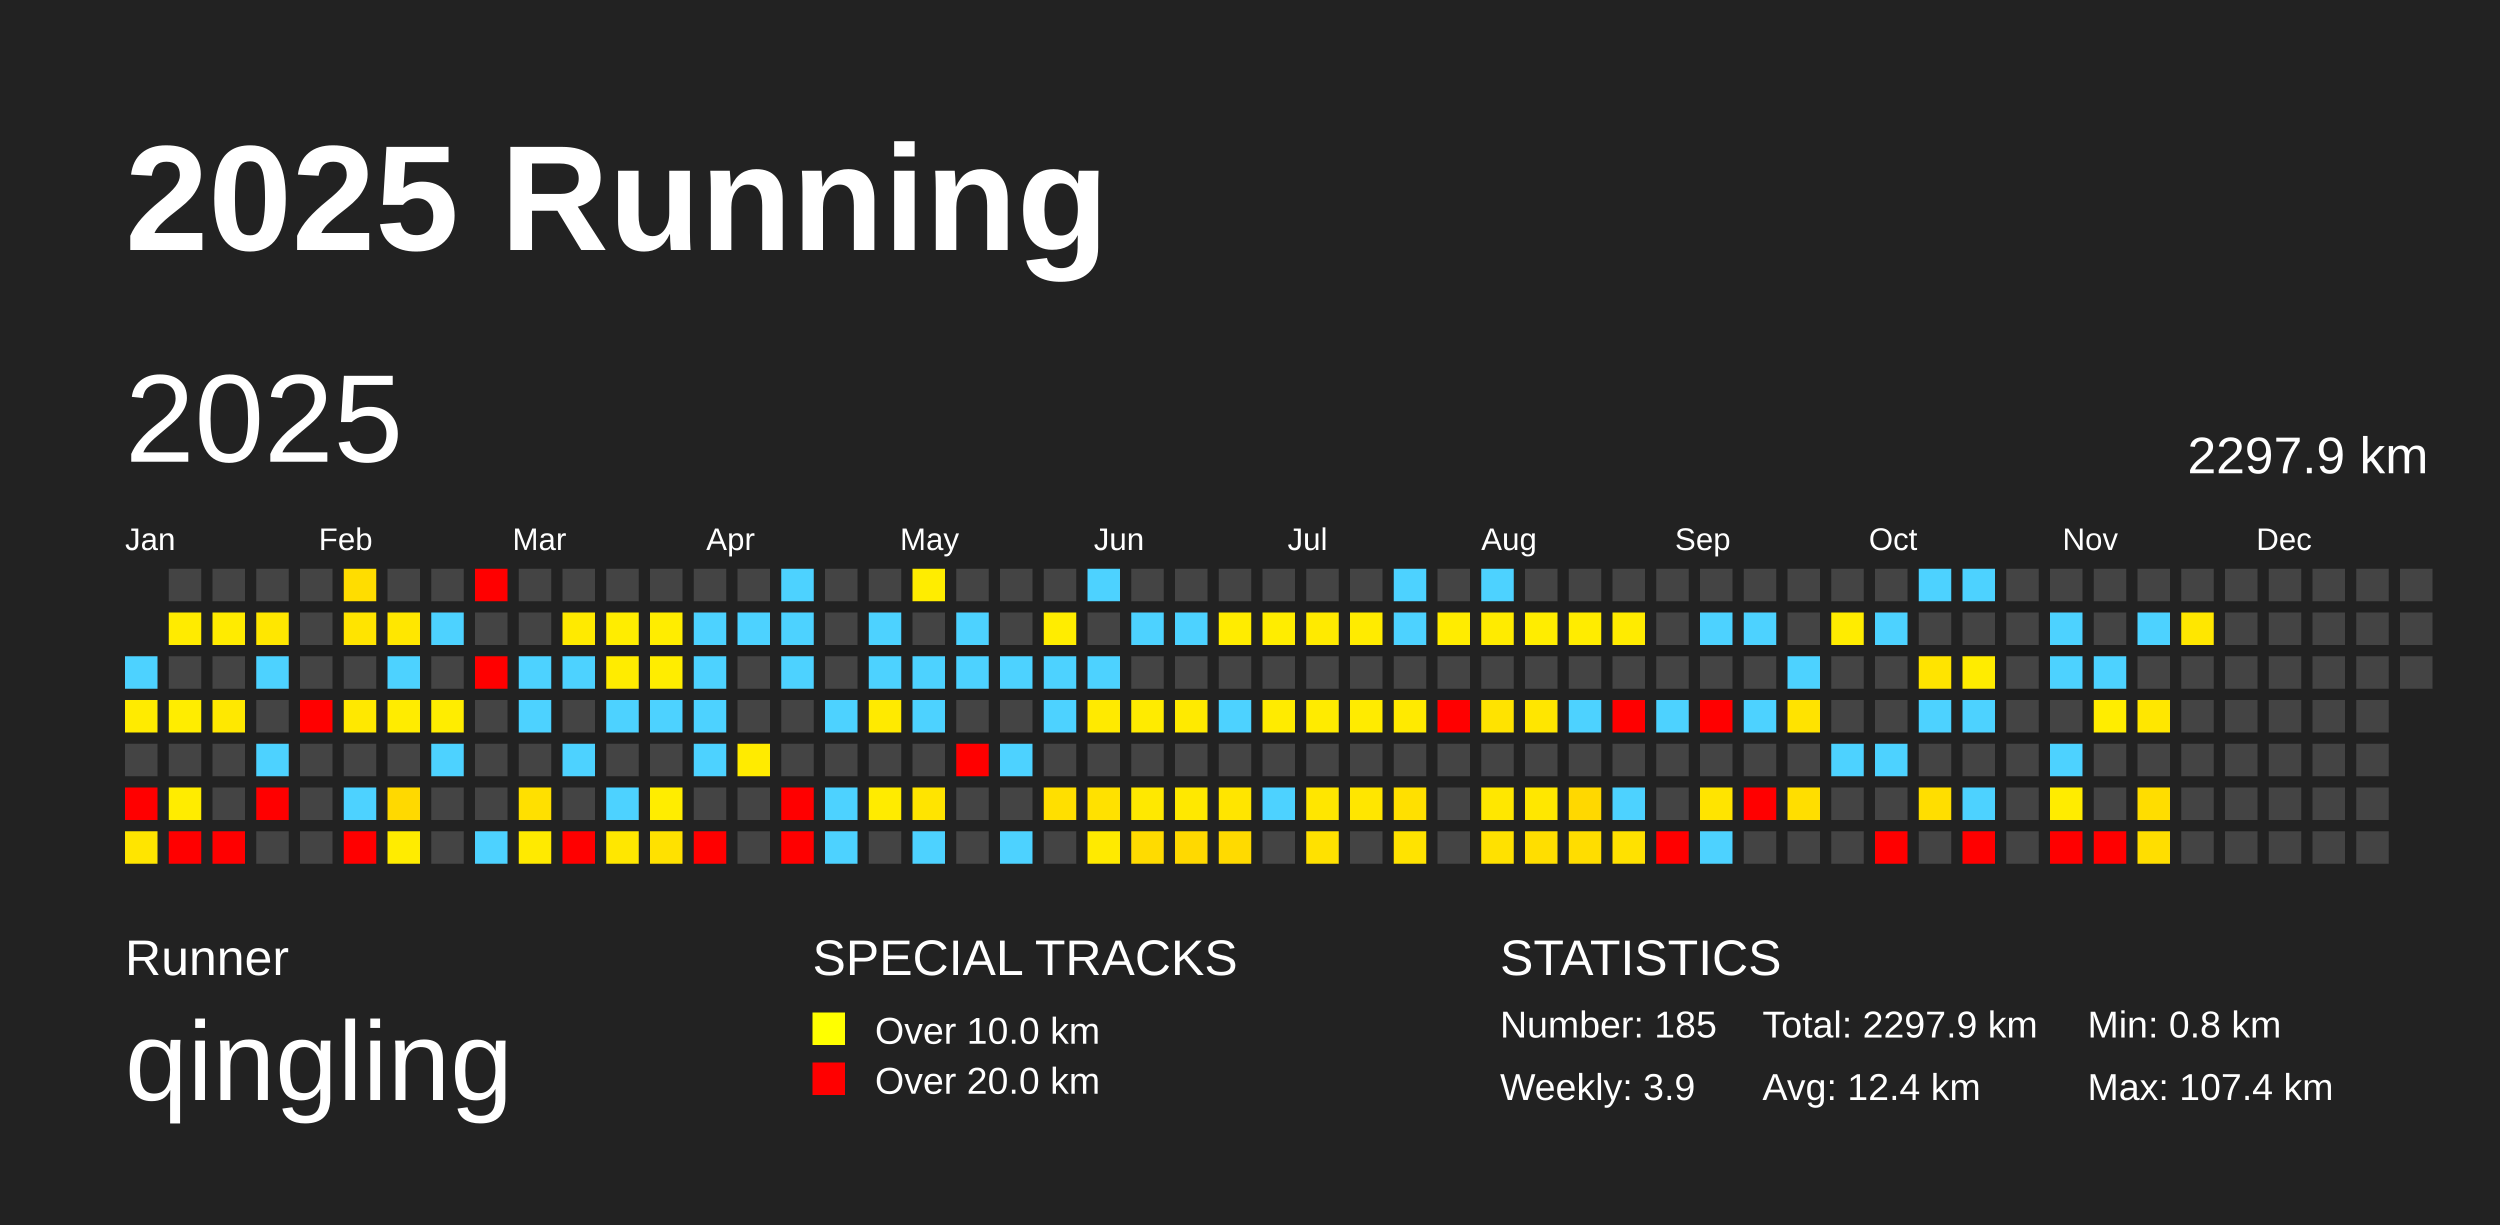
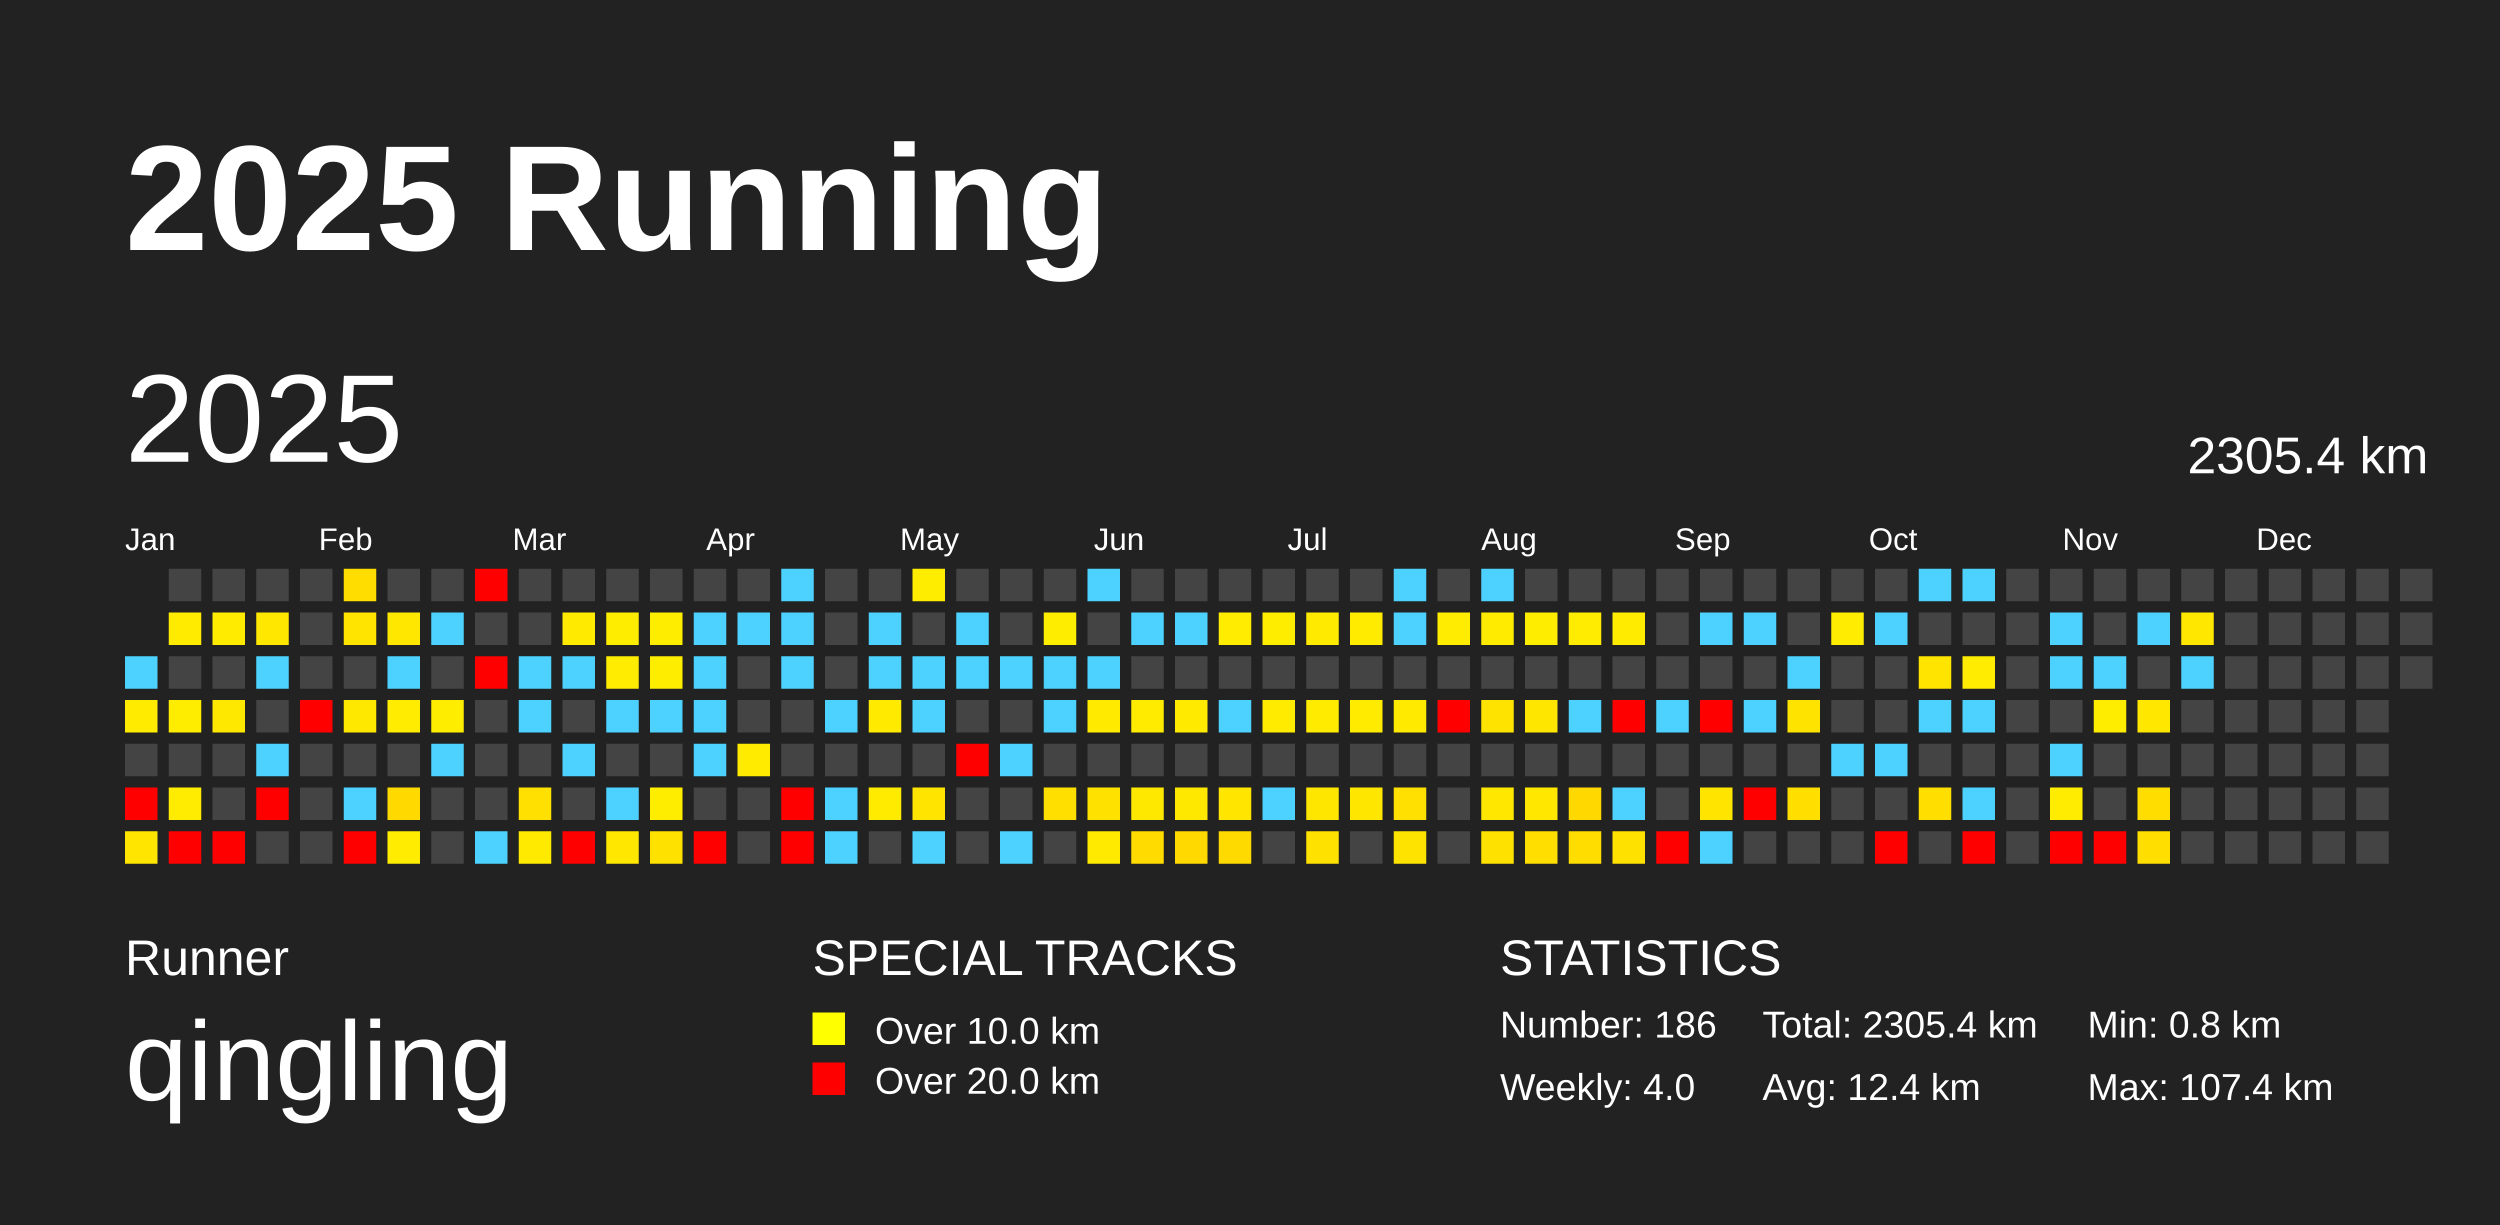
<svg xmlns="http://www.w3.org/2000/svg" baseProfile="full" height="98mm" version="1.1" viewBox="0,0,200,98" width="200mm">
  <defs />
  <rect fill="#222222" height="98" width="200" x="0" y="0" />
  <text fill="#FFFFFF" style="font-size:12px; font-family:Arial; font-weight:bold;" x="10" y="20">2025 Running</text>
  <text fill="#FFFFFF" style="font-size:4px; font-family:Arial" x="10" y="78">Runner</text>
  <text fill="#FFFFFF" style="font-size:9px; font-family:Arial" x="10" y="88">qingling</text>
  <text fill="#FFFFFF" style="font-size:4px; font-family:Arial" x="65" y="78">SPECIAL TRACKS</text>
  <rect fill="yellow" height="2.6" width="2.6" x="65" y="81" />
  <text fill="#FFFFFF" style="font-size:3px; font-family:Arial" x="70" y="83.5">Over 10.0 km</text>
  <rect fill="red" height="2.6" width="2.6" x="65" y="85" />
  <text fill="#FFFFFF" style="font-size:3px; font-family:Arial" x="70" y="87.5">Over 20.0 km</text>
  <text fill="#FFFFFF" style="font-size:4px; font-family:Arial" x="120" y="78">STATISTICS</text>
-   <text fill="#FFFFFF" style="font-size:3px; font-family:Arial" x="120" y="83">Number: 185</text>
-   <text fill="#FFFFFF" style="font-size:3px; font-family:Arial" x="120" y="88">Weekly: 3.9</text>
-   <text fill="#FFFFFF" style="font-size:3px; font-family:Arial" x="141" y="83">Total: 2297.9 km</text>
+   <text fill="#FFFFFF" style="font-size:3px; font-family:Arial" x="120" y="83">Number: 186</text>
+   <text fill="#FFFFFF" style="font-size:3px; font-family:Arial" x="120" y="88">Weekly: 4.0</text>
+   <text fill="#FFFFFF" style="font-size:3px; font-family:Arial" x="141" y="83">Total: 2305.4 km</text>
  <text fill="#FFFFFF" style="font-size:3px; font-family:Arial" x="141" y="88">Avg: 12.4 km</text>
  <text fill="#FFFFFF" style="font-size:3px; font-family:Arial" x="167" y="83">Min: 0.8 km</text>
  <text fill="#FFFFFF" style="font-size:3px; font-family:Arial" x="167" y="88">Max: 107.4 km</text>
  <text dominant-baseline="hanging" fill="#FFFFFF" style="font-size:10.0px; font-family:Arial;" x="10" y="30">2025</text>
-   <text dominant-baseline="hanging" fill="#FFFFFF" style="font-size:4.125px; font-family:Arial;" x="175" y="35">2297.9 km</text>
+   <text dominant-baseline="hanging" fill="#FFFFFF" style="font-size:4.125px; font-family:Arial;" x="175" y="35">2305.4 km</text>
  <text fill="#FFFFFF" style="font-size:2.5px; font-family:Arial" x="10.0" y="44">Jan</text>
  <text fill="#FFFFFF" style="font-size:2.5px; font-family:Arial" x="25.5" y="44">Feb</text>
  <text fill="#FFFFFF" style="font-size:2.5px; font-family:Arial" x="41.0" y="44">Mar</text>
  <text fill="#FFFFFF" style="font-size:2.5px; font-family:Arial" x="56.5" y="44">Apr</text>
  <text fill="#FFFFFF" style="font-size:2.5px; font-family:Arial" x="72.0" y="44">May</text>
  <text fill="#FFFFFF" style="font-size:2.5px; font-family:Arial" x="87.5" y="44">Jun</text>
  <text fill="#FFFFFF" style="font-size:2.5px; font-family:Arial" x="103.0" y="44">Jul</text>
  <text fill="#FFFFFF" style="font-size:2.5px; font-family:Arial" x="118.5" y="44">Aug</text>
  <text fill="#FFFFFF" style="font-size:2.5px; font-family:Arial" x="134.0" y="44">Sep</text>
  <text fill="#FFFFFF" style="font-size:2.5px; font-family:Arial" x="149.5" y="44">Oct</text>
  <text fill="#FFFFFF" style="font-size:2.5px; font-family:Arial" x="165.0" y="44">Nov</text>
  <text fill="#FFFFFF" style="font-size:2.5px; font-family:Arial" x="180.5" y="44">Dec</text>
  <rect fill="#4dd2ff" height="2.6" width="2.6" x="10.0" y="52.5" />
  <rect fill="#ffeb00" height="2.6" width="2.6" x="10.0" y="56.0" />
  <rect fill="#444444" height="2.6" width="2.6" x="10.0" y="59.5" />
  <rect fill="red" height="2.6" width="2.6" x="10.0" y="63.0" />
  <rect fill="#ffe500" height="2.6" width="2.6" x="10.0" y="66.5" />
  <rect fill="#444444" height="2.6" width="2.6" x="13.5" y="45.5" />
  <rect fill="#ffeb00" height="2.6" width="2.6" x="13.5" y="49.0" />
  <rect fill="#444444" height="2.6" width="2.6" x="13.5" y="52.5" />
  <rect fill="#ffed00" height="2.6" width="2.6" x="13.5" y="56.0" />
  <rect fill="#444444" height="2.6" width="2.6" x="13.5" y="59.5" />
  <rect fill="#ffec00" height="2.6" width="2.6" x="13.5" y="63.0" />
  <rect fill="red" height="2.6" width="2.6" x="13.5" y="66.5" />
  <rect fill="#444444" height="2.6" width="2.6" x="17.0" y="45.5" />
  <rect fill="#ffeb00" height="2.6" width="2.6" x="17.0" y="49.0" />
  <rect fill="#444444" height="2.6" width="2.6" x="17.0" y="52.5" />
  <rect fill="#ffe800" height="2.6" width="2.6" x="17.0" y="56.0" />
  <rect fill="#444444" height="2.6" width="2.6" x="17.0" y="59.5" />
  <rect fill="#444444" height="2.6" width="2.6" x="17.0" y="63.0" />
  <rect fill="red" height="2.6" width="2.6" x="17.0" y="66.5" />
  <rect fill="#444444" height="2.6" width="2.6" x="20.5" y="45.5" />
  <rect fill="#ffe700" height="2.6" width="2.6" x="20.5" y="49.0" />
  <rect fill="#4dd2ff" height="2.6" width="2.6" x="20.5" y="52.5" />
  <rect fill="#444444" height="2.6" width="2.6" x="20.5" y="56.0" />
  <rect fill="#4dd2ff" height="2.6" width="2.6" x="20.5" y="59.5" />
  <rect fill="red" height="2.6" width="2.6" x="20.5" y="63.0" />
  <rect fill="#444444" height="2.6" width="2.6" x="20.5" y="66.5" />
  <rect fill="#444444" height="2.6" width="2.6" x="24.0" y="45.5" />
  <rect fill="#444444" height="2.6" width="2.6" x="24.0" y="49.0" />
  <rect fill="#444444" height="2.6" width="2.6" x="24.0" y="52.5" />
  <rect fill="red" height="2.6" width="2.6" x="24.0" y="56.0" />
  <rect fill="#444444" height="2.6" width="2.6" x="24.0" y="59.5" />
  <rect fill="#444444" height="2.6" width="2.6" x="24.0" y="63.0" />
  <rect fill="#444444" height="2.6" width="2.6" x="24.0" y="66.5" />
  <rect fill="#ffdd00" height="2.6" width="2.6" x="27.5" y="45.5" />
  <rect fill="#ffe400" height="2.6" width="2.6" x="27.5" y="49.0" />
  <rect fill="#444444" height="2.6" width="2.6" x="27.5" y="52.5" />
  <rect fill="#ffe800" height="2.6" width="2.6" x="27.5" y="56.0" />
  <rect fill="#444444" height="2.6" width="2.6" x="27.5" y="59.5" />
  <rect fill="#4dd2ff" height="2.6" width="2.6" x="27.5" y="63.0" />
  <rect fill="red" height="2.6" width="2.6" x="27.5" y="66.5" />
  <rect fill="#444444" height="2.6" width="2.6" x="31.0" y="45.5" />
  <rect fill="#ffe700" height="2.6" width="2.6" x="31.0" y="49.0" />
  <rect fill="#4dd2ff" height="2.6" width="2.6" x="31.0" y="52.5" />
  <rect fill="#ffec00" height="2.6" width="2.6" x="31.0" y="56.0" />
  <rect fill="#444444" height="2.6" width="2.6" x="31.0" y="59.5" />
  <rect fill="#ffd900" height="2.6" width="2.6" x="31.0" y="63.0" />
  <rect fill="#ffec00" height="2.6" width="2.6" x="31.0" y="66.5" />
  <rect fill="#444444" height="2.6" width="2.6" x="34.5" y="45.5" />
  <rect fill="#4dd2ff" height="2.6" width="2.6" x="34.5" y="49.0" />
  <rect fill="#444444" height="2.6" width="2.6" x="34.5" y="52.5" />
  <rect fill="#ffed00" height="2.6" width="2.6" x="34.5" y="56.0" />
  <rect fill="#4dd2ff" height="2.6" width="2.6" x="34.5" y="59.5" />
  <rect fill="#444444" height="2.6" width="2.6" x="34.5" y="63.0" />
  <rect fill="#444444" height="2.6" width="2.6" x="34.5" y="66.5" />
  <rect fill="red" height="2.6" width="2.6" x="38.0" y="45.5" />
  <rect fill="#444444" height="2.6" width="2.6" x="38.0" y="49.0" />
  <rect fill="red" height="2.6" width="2.6" x="38.0" y="52.5" />
  <rect fill="#444444" height="2.6" width="2.6" x="38.0" y="56.0" />
  <rect fill="#444444" height="2.6" width="2.6" x="38.0" y="59.5" />
  <rect fill="#444444" height="2.6" width="2.6" x="38.0" y="63.0" />
  <rect fill="#4dd2ff" height="2.6" width="2.6" x="38.0" y="66.5" />
  <rect fill="#444444" height="2.6" width="2.6" x="41.5" y="45.5" />
  <rect fill="#444444" height="2.6" width="2.6" x="41.5" y="49.0" />
  <rect fill="#4dd2ff" height="2.6" width="2.6" x="41.5" y="52.5" />
  <rect fill="#4dd2ff" height="2.6" width="2.6" x="41.5" y="56.0" />
  <rect fill="#444444" height="2.6" width="2.6" x="41.5" y="59.5" />
  <rect fill="#ffe000" height="2.6" width="2.6" x="41.5" y="63.0" />
  <rect fill="#ffea00" height="2.6" width="2.6" x="41.5" y="66.5" />
  <rect fill="#444444" height="2.6" width="2.6" x="45.0" y="45.5" />
  <rect fill="#ffea00" height="2.6" width="2.6" x="45.0" y="49.0" />
  <rect fill="#4dd2ff" height="2.6" width="2.6" x="45.0" y="52.5" />
  <rect fill="#444444" height="2.6" width="2.6" x="45.0" y="56.0" />
  <rect fill="#4dd2ff" height="2.6" width="2.6" x="45.0" y="59.5" />
  <rect fill="#444444" height="2.6" width="2.6" x="45.0" y="63.0" />
  <rect fill="red" height="2.6" width="2.6" x="45.0" y="66.5" />
  <rect fill="#444444" height="2.6" width="2.6" x="48.5" y="45.5" />
  <rect fill="#ffed00" height="2.6" width="2.6" x="48.5" y="49.0" />
  <rect fill="#ffec00" height="2.6" width="2.6" x="48.5" y="52.5" />
  <rect fill="#4dd2ff" height="2.6" width="2.6" x="48.5" y="56.0" />
  <rect fill="#444444" height="2.6" width="2.6" x="48.5" y="59.5" />
  <rect fill="#4dd2ff" height="2.6" width="2.6" x="48.5" y="63.0" />
  <rect fill="#ffe700" height="2.6" width="2.6" x="48.5" y="66.5" />
  <rect fill="#444444" height="2.6" width="2.6" x="52.0" y="45.5" />
  <rect fill="#ffed00" height="2.6" width="2.6" x="52.0" y="49.0" />
  <rect fill="#ffed00" height="2.6" width="2.6" x="52.0" y="52.5" />
  <rect fill="#4dd2ff" height="2.6" width="2.6" x="52.0" y="56.0" />
  <rect fill="#444444" height="2.6" width="2.6" x="52.0" y="59.5" />
  <rect fill="#ffed00" height="2.6" width="2.6" x="52.0" y="63.0" />
  <rect fill="#ffe100" height="2.6" width="2.6" x="52.0" y="66.5" />
  <rect fill="#444444" height="2.6" width="2.6" x="55.5" y="45.5" />
  <rect fill="#4dd2ff" height="2.6" width="2.6" x="55.5" y="49.0" />
  <rect fill="#4dd2ff" height="2.6" width="2.6" x="55.5" y="52.5" />
  <rect fill="#4dd2ff" height="2.6" width="2.6" x="55.5" y="56.0" />
  <rect fill="#4dd2ff" height="2.6" width="2.6" x="55.5" y="59.5" />
  <rect fill="#444444" height="2.6" width="2.6" x="55.5" y="63.0" />
  <rect fill="red" height="2.6" width="2.6" x="55.5" y="66.5" />
  <rect fill="#444444" height="2.6" width="2.6" x="59.0" y="45.5" />
  <rect fill="#4dd2ff" height="2.6" width="2.6" x="59.0" y="49.0" />
  <rect fill="#444444" height="2.6" width="2.6" x="59.0" y="52.5" />
  <rect fill="#444444" height="2.6" width="2.6" x="59.0" y="56.0" />
  <rect fill="#ffeb00" height="2.6" width="2.6" x="59.0" y="59.5" />
  <rect fill="#444444" height="2.6" width="2.6" x="59.0" y="63.0" />
  <rect fill="#444444" height="2.6" width="2.6" x="59.0" y="66.5" />
  <rect fill="#4dd2ff" height="2.6" width="2.6" x="62.5" y="45.5" />
  <rect fill="#4dd2ff" height="2.6" width="2.6" x="62.5" y="49.0" />
  <rect fill="#4dd2ff" height="2.6" width="2.6" x="62.5" y="52.5" />
  <rect fill="#444444" height="2.6" width="2.6" x="62.5" y="56.0" />
  <rect fill="#444444" height="2.6" width="2.6" x="62.5" y="59.5" />
  <rect fill="red" height="2.6" width="2.6" x="62.5" y="63.0" />
  <rect fill="red" height="2.6" width="2.6" x="62.5" y="66.5" />
  <rect fill="#444444" height="2.6" width="2.6" x="66.0" y="45.5" />
  <rect fill="#444444" height="2.6" width="2.6" x="66.0" y="49.0" />
  <rect fill="#444444" height="2.6" width="2.6" x="66.0" y="52.5" />
  <rect fill="#4dd2ff" height="2.6" width="2.6" x="66.0" y="56.0" />
  <rect fill="#444444" height="2.6" width="2.6" x="66.0" y="59.5" />
  <rect fill="#4dd2ff" height="2.6" width="2.6" x="66.0" y="63.0" />
  <rect fill="#4dd2ff" height="2.6" width="2.6" x="66.0" y="66.5" />
  <rect fill="#444444" height="2.6" width="2.6" x="69.5" y="45.5" />
  <rect fill="#4dd2ff" height="2.6" width="2.6" x="69.5" y="49.0" />
  <rect fill="#4dd2ff" height="2.6" width="2.6" x="69.5" y="52.5" />
  <rect fill="#ffea00" height="2.6" width="2.6" x="69.5" y="56.0" />
  <rect fill="#444444" height="2.6" width="2.6" x="69.5" y="59.5" />
  <rect fill="#ffeb00" height="2.6" width="2.6" x="69.5" y="63.0" />
  <rect fill="#444444" height="2.6" width="2.6" x="69.5" y="66.5" />
  <rect fill="#ffed00" height="2.6" width="2.6" x="73.0" y="45.5" />
  <rect fill="#444444" height="2.6" width="2.6" x="73.0" y="49.0" />
  <rect fill="#4dd2ff" height="2.6" width="2.6" x="73.0" y="52.5" />
  <rect fill="#4dd2ff" height="2.6" width="2.6" x="73.0" y="56.0" />
  <rect fill="#444444" height="2.6" width="2.6" x="73.0" y="59.5" />
  <rect fill="#ffe400" height="2.6" width="2.6" x="73.0" y="63.0" />
  <rect fill="#4dd2ff" height="2.6" width="2.6" x="73.0" y="66.5" />
  <rect fill="#444444" height="2.6" width="2.6" x="76.5" y="45.5" />
  <rect fill="#4dd2ff" height="2.6" width="2.6" x="76.5" y="49.0" />
  <rect fill="#4dd2ff" height="2.6" width="2.6" x="76.5" y="52.5" />
  <rect fill="#444444" height="2.6" width="2.6" x="76.5" y="56.0" />
  <rect fill="red" height="2.6" width="2.6" x="76.5" y="59.5" />
  <rect fill="#444444" height="2.6" width="2.6" x="76.5" y="63.0" />
  <rect fill="#444444" height="2.6" width="2.6" x="76.5" y="66.5" />
  <rect fill="#444444" height="2.6" width="2.6" x="80.0" y="45.5" />
  <rect fill="#444444" height="2.6" width="2.6" x="80.0" y="49.0" />
  <rect fill="#4dd2ff" height="2.6" width="2.6" x="80.0" y="52.5" />
  <rect fill="#444444" height="2.6" width="2.6" x="80.0" y="56.0" />
  <rect fill="#4dd2ff" height="2.6" width="2.6" x="80.0" y="59.5" />
  <rect fill="#444444" height="2.6" width="2.6" x="80.0" y="63.0" />
  <rect fill="#4dd2ff" height="2.6" width="2.6" x="80.0" y="66.5" />
  <rect fill="#444444" height="2.6" width="2.6" x="83.5" y="45.5" />
  <rect fill="#ffed00" height="2.6" width="2.6" x="83.5" y="49.0" />
  <rect fill="#4dd2ff" height="2.6" width="2.6" x="83.5" y="52.5" />
  <rect fill="#4dd2ff" height="2.6" width="2.6" x="83.5" y="56.0" />
  <rect fill="#444444" height="2.6" width="2.6" x="83.5" y="59.5" />
  <rect fill="#ffdf00" height="2.6" width="2.6" x="83.5" y="63.0" />
  <rect fill="#444444" height="2.6" width="2.6" x="83.5" y="66.5" />
  <rect fill="#4dd2ff" height="2.6" width="2.6" x="87.0" y="45.5" />
  <rect fill="#444444" height="2.6" width="2.6" x="87.0" y="49.0" />
  <rect fill="#4dd2ff" height="2.6" width="2.6" x="87.0" y="52.5" />
  <rect fill="#ffea00" height="2.6" width="2.6" x="87.0" y="56.0" />
  <rect fill="#444444" height="2.6" width="2.6" x="87.0" y="59.5" />
  <rect fill="#ffe100" height="2.6" width="2.6" x="87.0" y="63.0" />
  <rect fill="#ffea00" height="2.6" width="2.6" x="87.0" y="66.5" />
  <rect fill="#444444" height="2.6" width="2.6" x="90.5" y="45.5" />
  <rect fill="#4dd2ff" height="2.6" width="2.6" x="90.5" y="49.0" />
  <rect fill="#444444" height="2.6" width="2.6" x="90.5" y="52.5" />
  <rect fill="#ffeb00" height="2.6" width="2.6" x="90.5" y="56.0" />
  <rect fill="#444444" height="2.6" width="2.6" x="90.5" y="59.5" />
  <rect fill="#ffe800" height="2.6" width="2.6" x="90.5" y="63.0" />
  <rect fill="#ffdb00" height="2.6" width="2.6" x="90.5" y="66.5" />
  <rect fill="#444444" height="2.6" width="2.6" x="94.0" y="45.5" />
  <rect fill="#4dd2ff" height="2.6" width="2.6" x="94.0" y="49.0" />
  <rect fill="#444444" height="2.6" width="2.6" x="94.0" y="52.5" />
  <rect fill="#ffea00" height="2.6" width="2.6" x="94.0" y="56.0" />
  <rect fill="#444444" height="2.6" width="2.6" x="94.0" y="59.5" />
  <rect fill="#ffe800" height="2.6" width="2.6" x="94.0" y="63.0" />
  <rect fill="#ffd900" height="2.6" width="2.6" x="94.0" y="66.5" />
  <rect fill="#444444" height="2.6" width="2.6" x="97.5" y="45.5" />
  <rect fill="#ffec00" height="2.6" width="2.6" x="97.5" y="49.0" />
  <rect fill="#444444" height="2.6" width="2.6" x="97.5" y="52.5" />
  <rect fill="#4dd2ff" height="2.6" width="2.6" x="97.5" y="56.0" />
  <rect fill="#444444" height="2.6" width="2.6" x="97.5" y="59.5" />
  <rect fill="#ffe500" height="2.6" width="2.6" x="97.5" y="63.0" />
  <rect fill="#ffda00" height="2.6" width="2.6" x="97.5" y="66.5" />
  <rect fill="#444444" height="2.6" width="2.6" x="101.0" y="45.5" />
  <rect fill="#ffed00" height="2.6" width="2.6" x="101.0" y="49.0" />
  <rect fill="#444444" height="2.6" width="2.6" x="101.0" y="52.5" />
  <rect fill="#ffeb00" height="2.6" width="2.6" x="101.0" y="56.0" />
  <rect fill="#444444" height="2.6" width="2.6" x="101.0" y="59.5" />
  <rect fill="#4dd2ff" height="2.6" width="2.6" x="101.0" y="63.0" />
  <rect fill="#444444" height="2.6" width="2.6" x="101.0" y="66.5" />
  <rect fill="#444444" height="2.6" width="2.6" x="104.5" y="45.5" />
  <rect fill="#ffea00" height="2.6" width="2.6" x="104.5" y="49.0" />
  <rect fill="#444444" height="2.6" width="2.6" x="104.5" y="52.5" />
  <rect fill="#ffeb00" height="2.6" width="2.6" x="104.5" y="56.0" />
  <rect fill="#444444" height="2.6" width="2.6" x="104.5" y="59.5" />
  <rect fill="#ffe600" height="2.6" width="2.6" x="104.5" y="63.0" />
  <rect fill="#ffe100" height="2.6" width="2.6" x="104.5" y="66.5" />
  <rect fill="#444444" height="2.6" width="2.6" x="108.0" y="45.5" />
  <rect fill="#ffeb00" height="2.6" width="2.6" x="108.0" y="49.0" />
  <rect fill="#444444" height="2.6" width="2.6" x="108.0" y="52.5" />
  <rect fill="#ffeb00" height="2.6" width="2.6" x="108.0" y="56.0" />
  <rect fill="#444444" height="2.6" width="2.6" x="108.0" y="59.5" />
  <rect fill="#ffe600" height="2.6" width="2.6" x="108.0" y="63.0" />
  <rect fill="#444444" height="2.6" width="2.6" x="108.0" y="66.5" />
  <rect fill="#4dd2ff" height="2.6" width="2.6" x="111.5" y="45.5" />
  <rect fill="#4dd2ff" height="2.6" width="2.6" x="111.5" y="49.0" />
  <rect fill="#444444" height="2.6" width="2.6" x="111.5" y="52.5" />
  <rect fill="#ffea00" height="2.6" width="2.6" x="111.5" y="56.0" />
  <rect fill="#444444" height="2.6" width="2.6" x="111.5" y="59.5" />
  <rect fill="#ffe000" height="2.6" width="2.6" x="111.5" y="63.0" />
  <rect fill="#ffe300" height="2.6" width="2.6" x="111.5" y="66.5" />
  <rect fill="#444444" height="2.6" width="2.6" x="115.0" y="45.5" />
  <rect fill="#ffec00" height="2.6" width="2.6" x="115.0" y="49.0" />
  <rect fill="#444444" height="2.6" width="2.6" x="115.0" y="52.5" />
  <rect fill="red" height="2.6" width="2.6" x="115.0" y="56.0" />
  <rect fill="#444444" height="2.6" width="2.6" x="115.0" y="59.5" />
  <rect fill="#444444" height="2.6" width="2.6" x="115.0" y="63.0" />
  <rect fill="#444444" height="2.6" width="2.6" x="115.0" y="66.5" />
  <rect fill="#4dd2ff" height="2.6" width="2.6" x="118.5" y="45.5" />
  <rect fill="#ffeb00" height="2.6" width="2.6" x="118.5" y="49.0" />
  <rect fill="#444444" height="2.6" width="2.6" x="118.5" y="52.5" />
  <rect fill="#ffe300" height="2.6" width="2.6" x="118.5" y="56.0" />
  <rect fill="#444444" height="2.6" width="2.6" x="118.5" y="59.5" />
  <rect fill="#ffe700" height="2.6" width="2.6" x="118.5" y="63.0" />
  <rect fill="#ffe100" height="2.6" width="2.6" x="118.5" y="66.5" />
  <rect fill="#444444" height="2.6" width="2.6" x="122.0" y="45.5" />
  <rect fill="#ffed00" height="2.6" width="2.6" x="122.0" y="49.0" />
  <rect fill="#444444" height="2.6" width="2.6" x="122.0" y="52.5" />
  <rect fill="#ffe600" height="2.6" width="2.6" x="122.0" y="56.0" />
  <rect fill="#444444" height="2.6" width="2.6" x="122.0" y="59.5" />
  <rect fill="#ffe700" height="2.6" width="2.6" x="122.0" y="63.0" />
  <rect fill="#ffde00" height="2.6" width="2.6" x="122.0" y="66.5" />
  <rect fill="#444444" height="2.6" width="2.6" x="125.5" y="45.5" />
  <rect fill="#ffec00" height="2.6" width="2.6" x="125.5" y="49.0" />
  <rect fill="#444444" height="2.6" width="2.6" x="125.5" y="52.5" />
  <rect fill="#4dd2ff" height="2.6" width="2.6" x="125.5" y="56.0" />
  <rect fill="#444444" height="2.6" width="2.6" x="125.5" y="59.5" />
  <rect fill="#ffd800" height="2.6" width="2.6" x="125.5" y="63.0" />
  <rect fill="#ffdd00" height="2.6" width="2.6" x="125.5" y="66.5" />
  <rect fill="#444444" height="2.6" width="2.6" x="129.0" y="45.5" />
  <rect fill="#ffeb00" height="2.6" width="2.6" x="129.0" y="49.0" />
  <rect fill="#444444" height="2.6" width="2.6" x="129.0" y="52.5" />
  <rect fill="red" height="2.6" width="2.6" x="129.0" y="56.0" />
  <rect fill="#444444" height="2.6" width="2.6" x="129.0" y="59.5" />
  <rect fill="#4dd2ff" height="2.6" width="2.6" x="129.0" y="63.0" />
  <rect fill="#ffe100" height="2.6" width="2.6" x="129.0" y="66.5" />
  <rect fill="#444444" height="2.6" width="2.6" x="132.5" y="45.5" />
  <rect fill="#444444" height="2.6" width="2.6" x="132.5" y="49.0" />
  <rect fill="#444444" height="2.6" width="2.6" x="132.5" y="52.5" />
  <rect fill="#4dd2ff" height="2.6" width="2.6" x="132.5" y="56.0" />
  <rect fill="#444444" height="2.6" width="2.6" x="132.5" y="59.5" />
  <rect fill="#444444" height="2.6" width="2.6" x="132.5" y="63.0" />
  <rect fill="red" height="2.6" width="2.6" x="132.5" y="66.5" />
  <rect fill="#444444" height="2.6" width="2.6" x="136.0" y="45.5" />
  <rect fill="#4dd2ff" height="2.6" width="2.6" x="136.0" y="49.0" />
  <rect fill="#444444" height="2.6" width="2.6" x="136.0" y="52.5" />
  <rect fill="red" height="2.6" width="2.6" x="136.0" y="56.0" />
  <rect fill="#444444" height="2.6" width="2.6" x="136.0" y="59.5" />
  <rect fill="#ffe400" height="2.6" width="2.6" x="136.0" y="63.0" />
  <rect fill="#4dd2ff" height="2.6" width="2.6" x="136.0" y="66.5" />
  <rect fill="#444444" height="2.6" width="2.6" x="139.5" y="45.5" />
  <rect fill="#4dd2ff" height="2.6" width="2.6" x="139.5" y="49.0" />
  <rect fill="#444444" height="2.6" width="2.6" x="139.5" y="52.5" />
  <rect fill="#4dd2ff" height="2.6" width="2.6" x="139.5" y="56.0" />
  <rect fill="#444444" height="2.6" width="2.6" x="139.5" y="59.5" />
  <rect fill="red" height="2.6" width="2.6" x="139.5" y="63.0" />
  <rect fill="#444444" height="2.6" width="2.6" x="139.5" y="66.5" />
  <rect fill="#444444" height="2.6" width="2.6" x="143.0" y="45.5" />
  <rect fill="#444444" height="2.6" width="2.6" x="143.0" y="49.0" />
  <rect fill="#4dd2ff" height="2.6" width="2.6" x="143.0" y="52.5" />
  <rect fill="#ffe300" height="2.6" width="2.6" x="143.0" y="56.0" />
  <rect fill="#444444" height="2.6" width="2.6" x="143.0" y="59.5" />
  <rect fill="#ffde00" height="2.6" width="2.6" x="143.0" y="63.0" />
  <rect fill="#444444" height="2.6" width="2.6" x="143.0" y="66.5" />
  <rect fill="#444444" height="2.6" width="2.6" x="146.5" y="45.5" />
  <rect fill="#ffec00" height="2.6" width="2.6" x="146.5" y="49.0" />
  <rect fill="#444444" height="2.6" width="2.6" x="146.5" y="52.5" />
  <rect fill="#444444" height="2.6" width="2.6" x="146.5" y="56.0" />
  <rect fill="#4dd2ff" height="2.6" width="2.6" x="146.5" y="59.5" />
  <rect fill="#444444" height="2.6" width="2.6" x="146.5" y="63.0" />
  <rect fill="#444444" height="2.6" width="2.6" x="146.5" y="66.5" />
  <rect fill="#444444" height="2.6" width="2.6" x="150.0" y="45.5" />
  <rect fill="#4dd2ff" height="2.6" width="2.6" x="150.0" y="49.0" />
  <rect fill="#444444" height="2.6" width="2.6" x="150.0" y="52.5" />
  <rect fill="#444444" height="2.6" width="2.6" x="150.0" y="56.0" />
  <rect fill="#4dd2ff" height="2.6" width="2.6" x="150.0" y="59.5" />
  <rect fill="#444444" height="2.6" width="2.6" x="150.0" y="63.0" />
  <rect fill="red" height="2.6" width="2.6" x="150.0" y="66.5" />
  <rect fill="#4dd2ff" height="2.6" width="2.6" x="153.5" y="45.5" />
  <rect fill="#444444" height="2.6" width="2.6" x="153.5" y="49.0" />
  <rect fill="#ffe400" height="2.6" width="2.6" x="153.5" y="52.5" />
  <rect fill="#4dd2ff" height="2.6" width="2.6" x="153.5" y="56.0" />
  <rect fill="#444444" height="2.6" width="2.6" x="153.5" y="59.5" />
  <rect fill="#ffde00" height="2.6" width="2.6" x="153.5" y="63.0" />
  <rect fill="#444444" height="2.6" width="2.6" x="153.5" y="66.5" />
  <rect fill="#4dd2ff" height="2.6" width="2.6" x="157.0" y="45.5" />
  <rect fill="#444444" height="2.6" width="2.6" x="157.0" y="49.0" />
  <rect fill="#ffec00" height="2.6" width="2.6" x="157.0" y="52.5" />
  <rect fill="#4dd2ff" height="2.6" width="2.6" x="157.0" y="56.0" />
  <rect fill="#444444" height="2.6" width="2.6" x="157.0" y="59.5" />
  <rect fill="#4dd2ff" height="2.6" width="2.6" x="157.0" y="63.0" />
  <rect fill="red" height="2.6" width="2.6" x="157.0" y="66.5" />
  <rect fill="#444444" height="2.6" width="2.6" x="160.5" y="45.5" />
  <rect fill="#444444" height="2.6" width="2.6" x="160.5" y="49.0" />
  <rect fill="#444444" height="2.6" width="2.6" x="160.5" y="52.5" />
  <rect fill="#444444" height="2.6" width="2.6" x="160.5" y="56.0" />
  <rect fill="#444444" height="2.6" width="2.6" x="160.5" y="59.5" />
  <rect fill="#444444" height="2.6" width="2.6" x="160.5" y="63.0" />
  <rect fill="#444444" height="2.6" width="2.6" x="160.5" y="66.5" />
  <rect fill="#444444" height="2.6" width="2.6" x="164.0" y="45.5" />
  <rect fill="#4dd2ff" height="2.6" width="2.6" x="164.0" y="49.0" />
  <rect fill="#4dd2ff" height="2.6" width="2.6" x="164.0" y="52.5" />
  <rect fill="#444444" height="2.6" width="2.6" x="164.0" y="56.0" />
  <rect fill="#4dd2ff" height="2.6" width="2.6" x="164.0" y="59.5" />
  <rect fill="#ffec00" height="2.6" width="2.6" x="164.0" y="63.0" />
  <rect fill="red" height="2.6" width="2.6" x="164.0" y="66.5" />
  <rect fill="#444444" height="2.6" width="2.6" x="167.5" y="45.5" />
  <rect fill="#444444" height="2.6" width="2.6" x="167.5" y="49.0" />
  <rect fill="#4dd2ff" height="2.6" width="2.6" x="167.5" y="52.5" />
  <rect fill="#ffed00" height="2.6" width="2.6" x="167.5" y="56.0" />
  <rect fill="#444444" height="2.6" width="2.6" x="167.5" y="59.5" />
  <rect fill="#444444" height="2.6" width="2.6" x="167.5" y="63.0" />
  <rect fill="red" height="2.6" width="2.6" x="167.5" y="66.5" />
  <rect fill="#444444" height="2.6" width="2.6" x="171.0" y="45.5" />
  <rect fill="#4dd2ff" height="2.6" width="2.6" x="171.0" y="49.0" />
  <rect fill="#444444" height="2.6" width="2.6" x="171.0" y="52.5" />
  <rect fill="#ffe700" height="2.6" width="2.6" x="171.0" y="56.0" />
  <rect fill="#444444" height="2.6" width="2.6" x="171.0" y="59.5" />
  <rect fill="#ffdd00" height="2.6" width="2.6" x="171.0" y="63.0" />
  <rect fill="#ffde00" height="2.6" width="2.6" x="171.0" y="66.5" />
  <rect fill="#444444" height="2.6" width="2.6" x="174.5" y="45.5" />
  <rect fill="#ffe700" height="2.6" width="2.6" x="174.5" y="49.0" />
-   <rect fill="#444444" height="2.6" width="2.6" x="174.5" y="52.5" />
+   <rect fill="#4dd2ff" height="2.6" width="2.6" x="174.5" y="52.5" />
  <rect fill="#444444" height="2.6" width="2.6" x="174.5" y="56.0" />
  <rect fill="#444444" height="2.6" width="2.6" x="174.5" y="59.5" />
  <rect fill="#444444" height="2.6" width="2.6" x="174.5" y="63.0" />
  <rect fill="#444444" height="2.6" width="2.6" x="174.5" y="66.5" />
  <rect fill="#444444" height="2.6" width="2.6" x="178.0" y="45.5" />
  <rect fill="#444444" height="2.6" width="2.6" x="178.0" y="49.0" />
  <rect fill="#444444" height="2.6" width="2.6" x="178.0" y="52.5" />
  <rect fill="#444444" height="2.6" width="2.6" x="178.0" y="56.0" />
  <rect fill="#444444" height="2.6" width="2.6" x="178.0" y="59.5" />
  <rect fill="#444444" height="2.6" width="2.6" x="178.0" y="63.0" />
  <rect fill="#444444" height="2.6" width="2.6" x="178.0" y="66.5" />
  <rect fill="#444444" height="2.6" width="2.6" x="181.5" y="45.5" />
  <rect fill="#444444" height="2.6" width="2.6" x="181.5" y="49.0" />
  <rect fill="#444444" height="2.6" width="2.6" x="181.5" y="52.5" />
  <rect fill="#444444" height="2.6" width="2.6" x="181.5" y="56.0" />
  <rect fill="#444444" height="2.6" width="2.6" x="181.5" y="59.5" />
  <rect fill="#444444" height="2.6" width="2.6" x="181.5" y="63.0" />
  <rect fill="#444444" height="2.6" width="2.6" x="181.5" y="66.5" />
  <rect fill="#444444" height="2.6" width="2.6" x="185.0" y="45.5" />
  <rect fill="#444444" height="2.6" width="2.6" x="185.0" y="49.0" />
  <rect fill="#444444" height="2.6" width="2.6" x="185.0" y="52.5" />
  <rect fill="#444444" height="2.6" width="2.6" x="185.0" y="56.0" />
  <rect fill="#444444" height="2.6" width="2.6" x="185.0" y="59.5" />
  <rect fill="#444444" height="2.6" width="2.6" x="185.0" y="63.0" />
  <rect fill="#444444" height="2.6" width="2.6" x="185.0" y="66.5" />
  <rect fill="#444444" height="2.6" width="2.6" x="188.5" y="45.5" />
  <rect fill="#444444" height="2.6" width="2.6" x="188.5" y="49.0" />
  <rect fill="#444444" height="2.6" width="2.6" x="188.5" y="52.5" />
  <rect fill="#444444" height="2.6" width="2.6" x="188.5" y="56.0" />
  <rect fill="#444444" height="2.6" width="2.6" x="188.5" y="59.5" />
  <rect fill="#444444" height="2.6" width="2.6" x="188.5" y="63.0" />
  <rect fill="#444444" height="2.6" width="2.6" x="188.5" y="66.5" />
  <rect fill="#444444" height="2.6" width="2.6" x="192.0" y="45.5" />
  <rect fill="#444444" height="2.6" width="2.6" x="192.0" y="49.0" />
  <rect fill="#444444" height="2.6" width="2.6" x="192.0" y="52.5" />
</svg>
